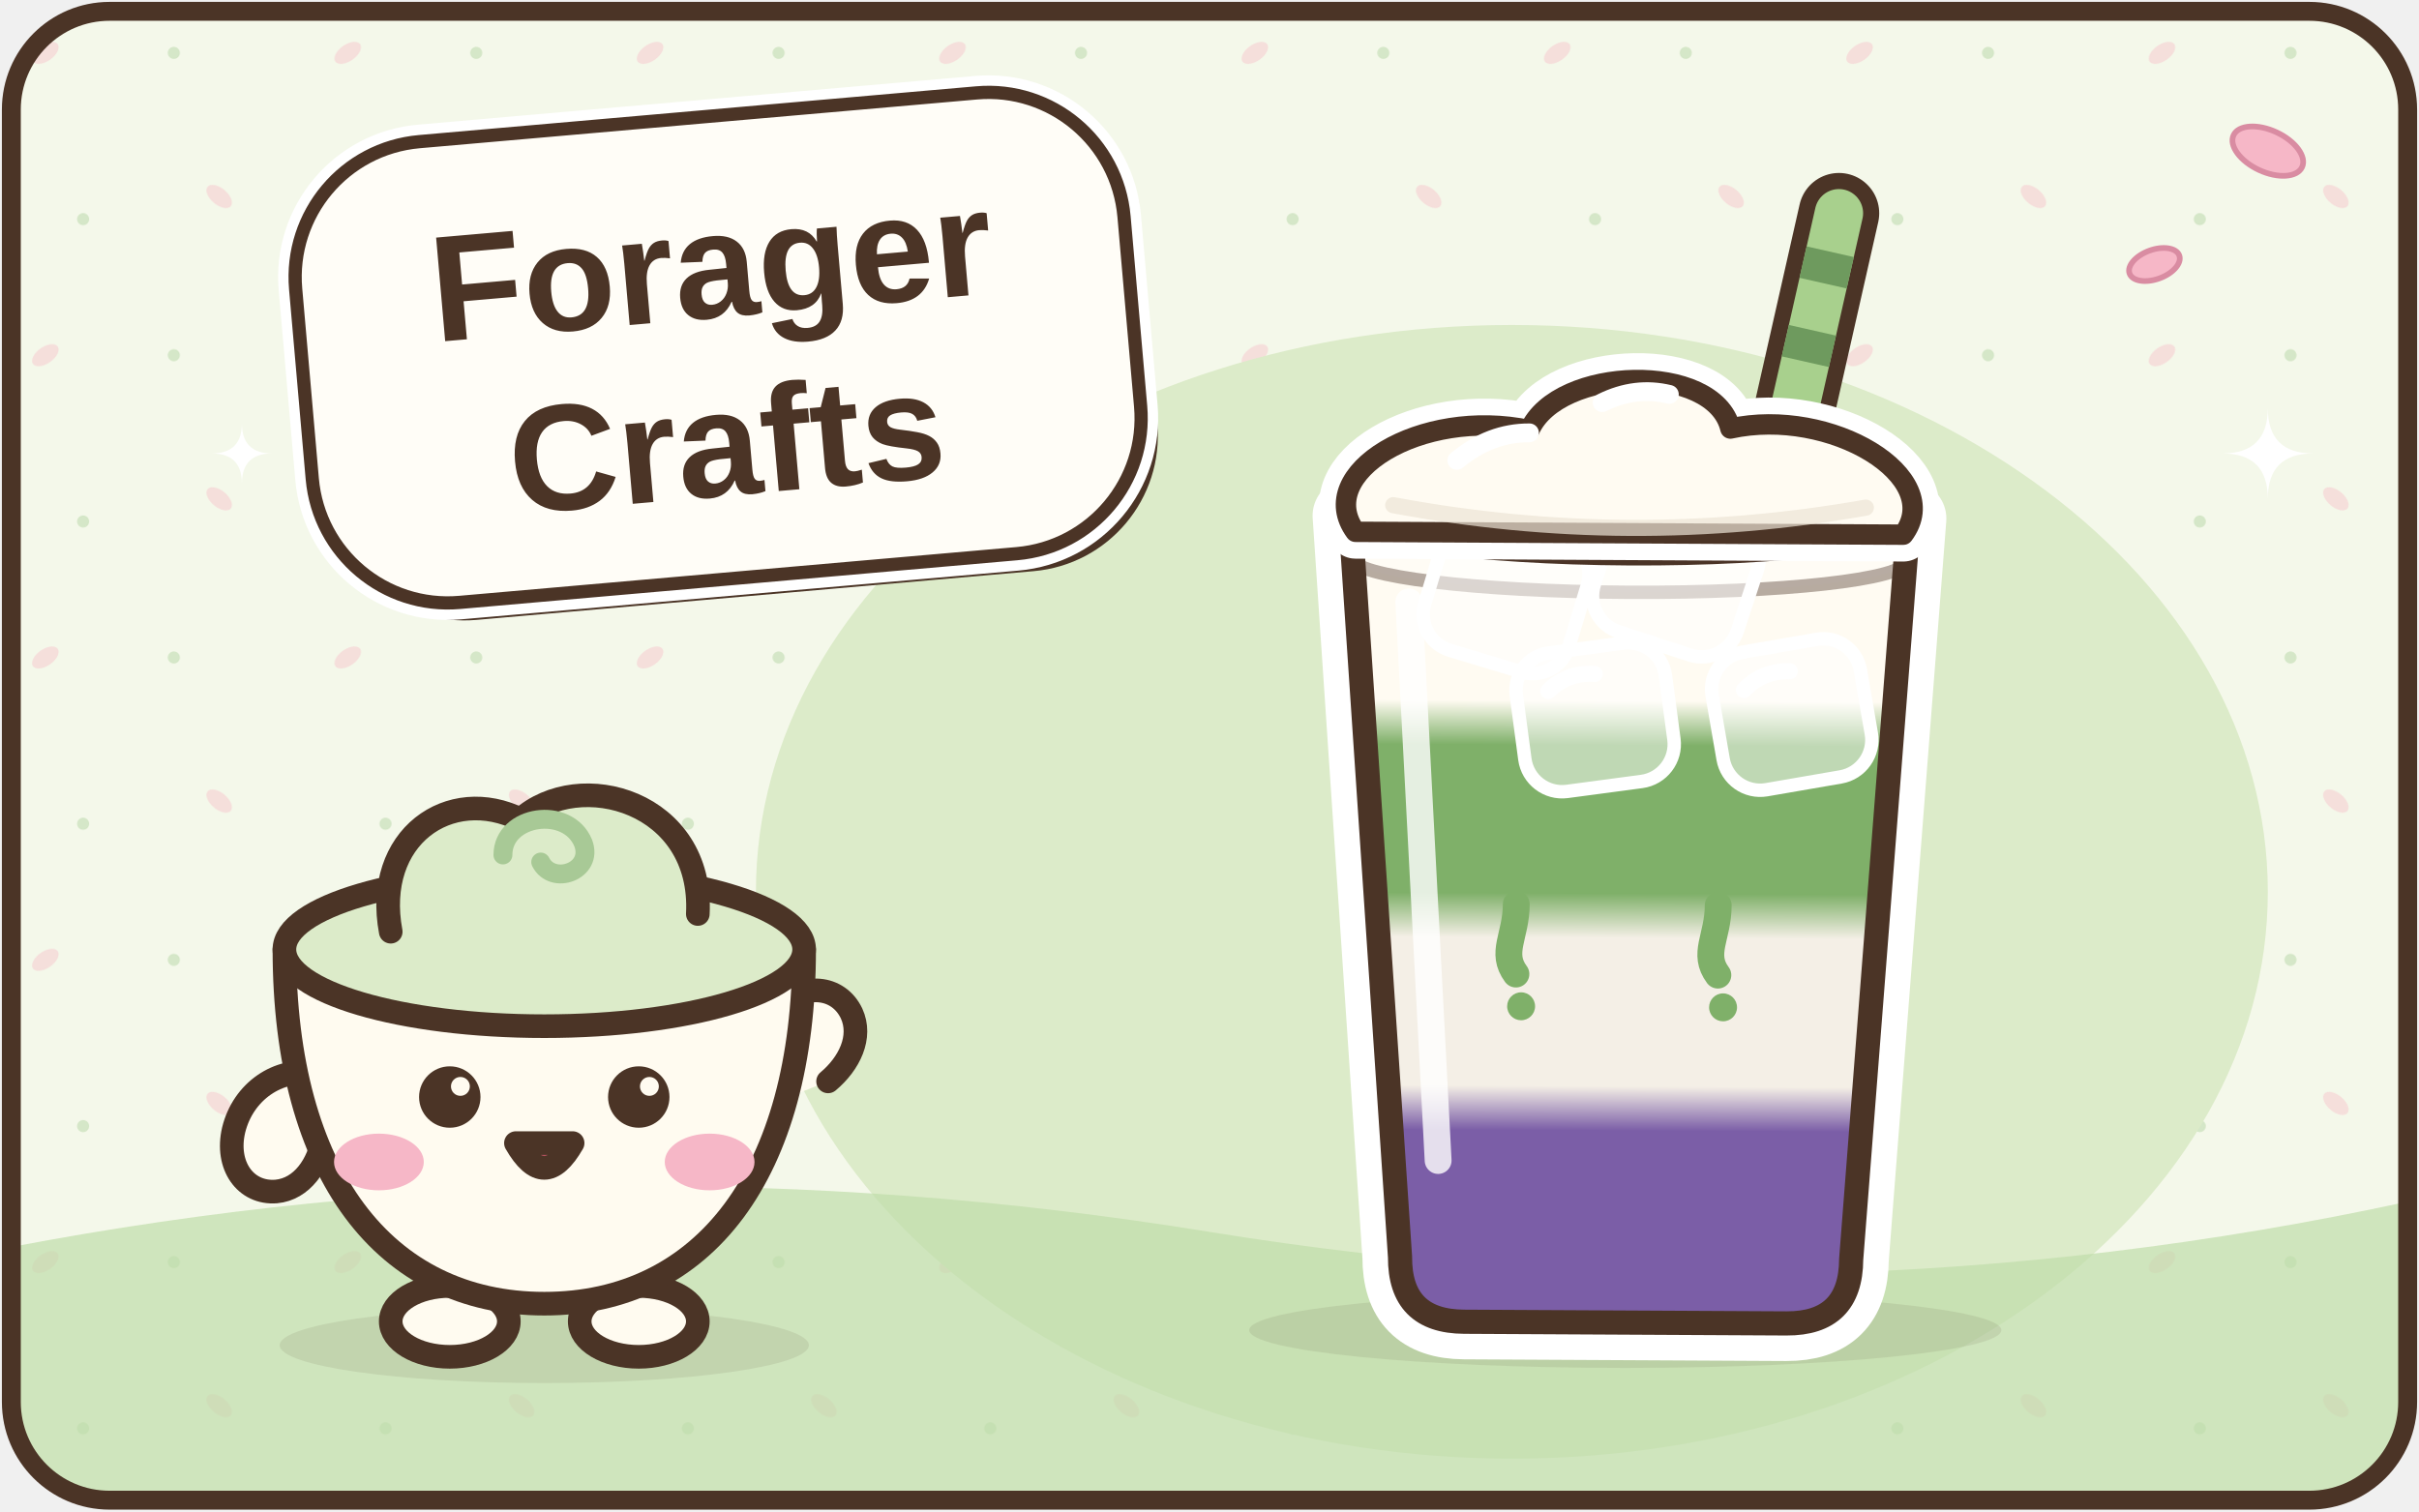
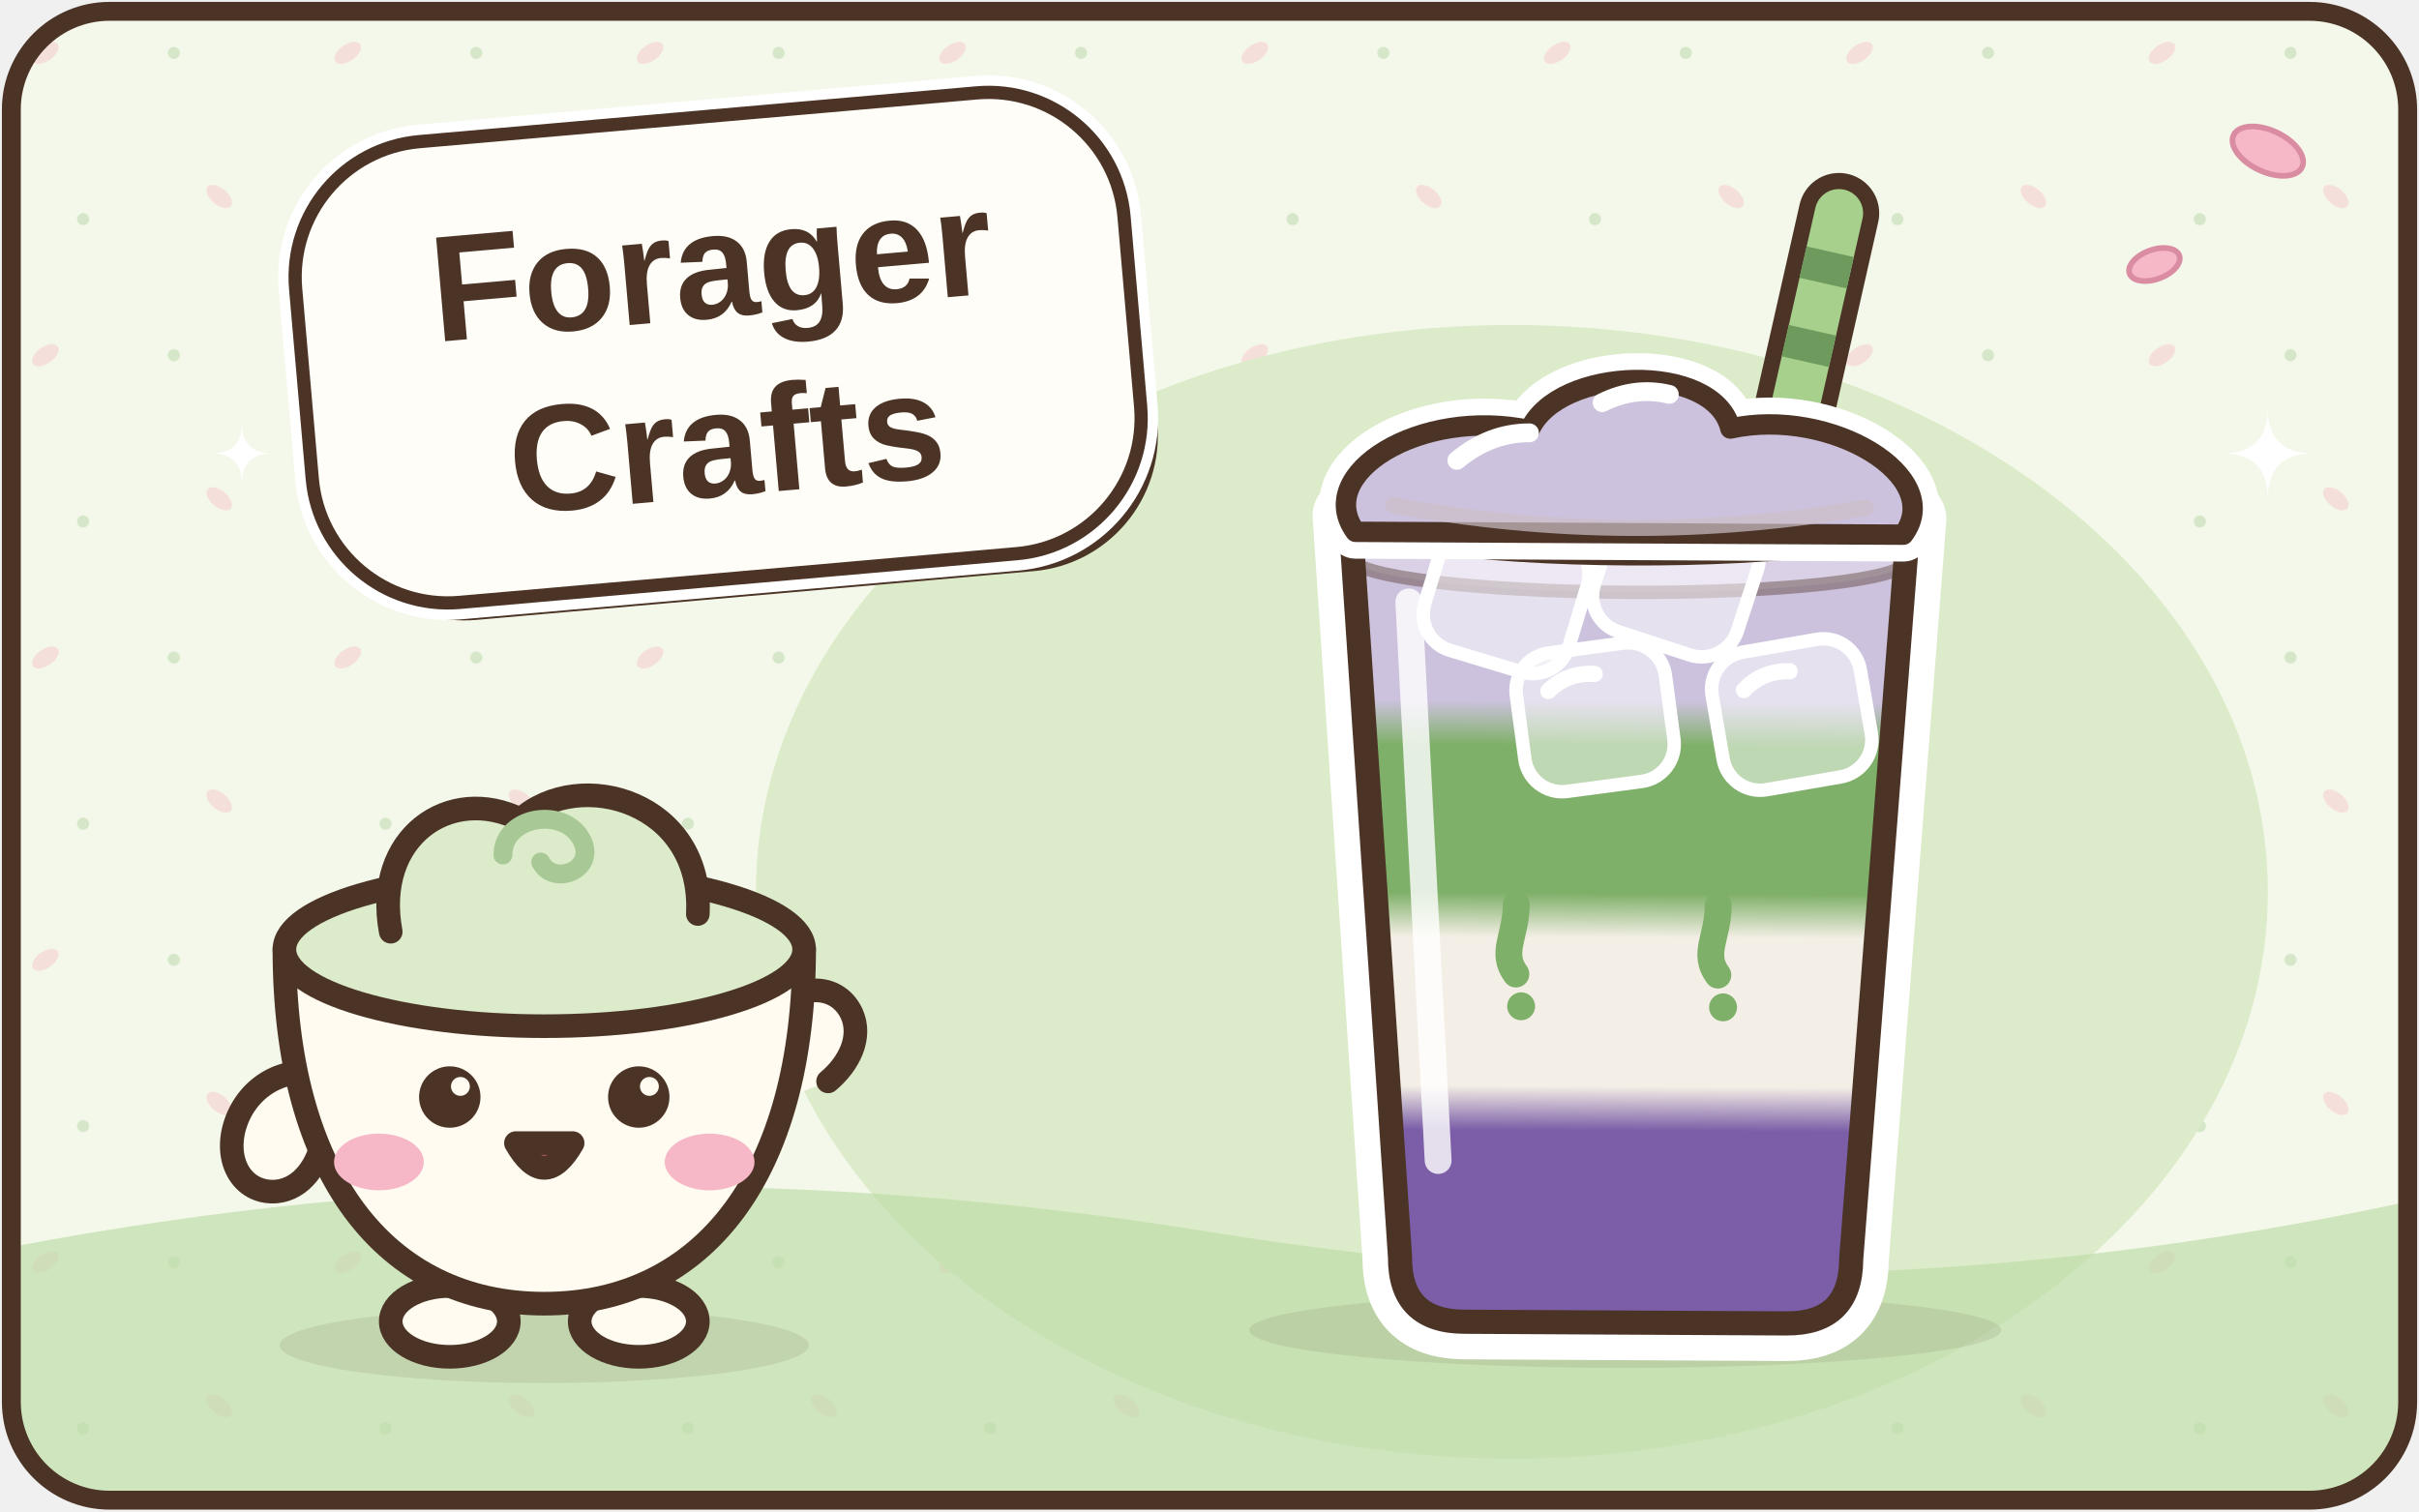
<svg xmlns="http://www.w3.org/2000/svg" viewBox="0 0 640 400" width="640" height="400" class="art-event" role="img" aria-label="Forager Crafts" font-family="'M PLUS Rounded 1c', ui-rounded, 'Hiragino Maru Gothic ProN', 'Arial Rounded MT Bold', Nunito, Arial, sans-serif">
  <defs>
    <pattern id="e7jn5wyp" width="80" height="80" patternUnits="userSpaceOnUse">
      <g fill="#F6A3B8" fill-opacity=".3">
        <ellipse cx="12" cy="14" rx="4" ry="2.2" transform="rotate(-35 12 14)" />
        <ellipse cx="58" cy="52" rx="4" ry="2.2" transform="rotate(40 58 52)" />
      </g>
      <g fill="#8CBF7A" fill-opacity=".3">
        <circle cx="46" cy="14" r="1.6" />
        <circle cx="22" cy="58" r="1.6" />
      </g>
    </pattern>
    <linearGradient id="e7jn5wyd0l" gradientUnits="userSpaceOnUse" x1="0" x2="0" y1="-142" y2="-4">
-       <stop offset="0%" stop-color="#FFFBF2" />
-       <stop offset="19%" stop-color="#FFFBF2" />
+       <stop offset="0%" stop-color="#CDC2DE" />
+       <stop offset="19%" stop-color="#CDC2DE" />
      <stop offset="25%" stop-color="#7FB069" />
      <stop offset="45%" stop-color="#7FB069" />
      <stop offset="51%" stop-color="#F4EFE6" />
      <stop offset="71%" stop-color="#F4EFE6" />
      <stop offset="77%" stop-color="#7B5EA7" />
      <stop offset="100%" stop-color="#7B5EA7" />
    </linearGradient>
    <clipPath id="e7jn5wyd0c">
      <path d="M-52 -150L-42 -12Q-42 0 -30 0L30 0Q42 0 42 -12L52 -150Z" />
    </clipPath>
  </defs>
  <rect x="3" y="3" width="634" height="394" rx="26" fill="#F4F8EA" class="art-bg" />
  <rect x="3" y="3" width="634" height="394" rx="26" fill="url(#e7jn5wyp)" />
  <ellipse cx="400" cy="236" rx="200" ry="150" fill="#DCEBC9" />
  <path d="M3 330Q160 300 320 326 T 637 318L637 371Q637 397 611 397L29 397Q3 397 3 371Z" fill="#BFDDA9" opacity="0.7" />
  <ellipse cx="430" cy="352" rx="99.5" ry="10" fill="#4B3426" opacity="0.1" />
  <g transform="translate(430 350) rotate(0.3) scale(1.421)">
    <path d="M-52 -150L-42 -12Q-42 0 -30 0L30 0Q42 0 42 -12L52 -150Z" fill="#FFFFFF" stroke="#FFFFFF" stroke-width="14" stroke-linejoin="round" />
    <path d="M-52 -150L-42 -12Q-42 0 -30 0L30 0Q42 0 42 -12L52 -150Z" fill="#EEF7F3" fill-opacity="0.9" />
    <path d="M-3 -18L38.7 -206.8" fill="none" stroke="#4B3426" stroke-width="15" stroke-linecap="round" stroke-linejoin="round" />
    <path d="M-3 -18L38.7 -206.8" fill="none" stroke="#A8D08D" stroke-width="9" stroke-linecap="round" stroke-linejoin="round" />
    <path d="M-3 -18L38.7 -206.8" fill="none" stroke="#6E9A5E" stroke-width="9" stroke-linecap="butt" stroke-linejoin="round" stroke-dasharray="6 9" />
    <g clip-path="url(#e7jn5wyd0c)">
      <rect x="-80" y="-142" width="160" height="142" fill="url(#e7jn5wyd0l)" />
      <path d="M-20.7 -77.8 c 0 6 -3 9 0 13" fill="none" stroke="#7FB069" stroke-width="5" stroke-linecap="round" stroke-linejoin="round" />
      <circle cx="-19.7" cy="-58.8" r="2.6" fill="#7FB069" />
      <path d="M16.9 -77.8 c 0 6 -3 9 0 13" fill="none" stroke="#7FB069" stroke-width="5" stroke-linecap="round" stroke-linejoin="round" />
      <circle cx="17.9" cy="-58.8" r="2.6" fill="#7FB069" />
-       <ellipse cx="0" cy="-142" rx="51.5" ry="6" fill="#FFFCF5" stroke="#4B3426" stroke-width="2.5" stroke-opacity="0.4" />
+       <ellipse cx="0" cy="-142" rx="51.5" ry="6" fill="#DAD1E6" stroke="#4B3426" stroke-width="2.5" stroke-opacity="0.4" />
      <rect x="-36.9" y="-148.5" width="28" height="26" rx="7" transform="rotate(16.5 -22.9 -135.5)" fill="#FFFFFF" fill-opacity="0.5" stroke="#FFFFFF" stroke-width="2.5" stroke-opacity="1" />
      <path d="M-30.9 -141.5 q 4 -3 9 -2" transform="rotate(16.5 -22.9 -135.5)" fill="none" stroke="#FFFFFF" stroke-width="3" stroke-linecap="round" stroke-linejoin="round" />
      <rect x="-20.2" y="-125.7" width="28" height="26" rx="7" transform="rotate(-7.9 -6.2 -112.7)" fill="#FFFFFF" fill-opacity="0.5" stroke="#FFFFFF" stroke-width="2.5" stroke-opacity="1" />
      <path d="M-14.2 -118.7 q 4 -3 9 -2" transform="rotate(-7.9 -6.2 -112.7)" fill="none" stroke="#FFFFFF" stroke-width="3" stroke-linecap="round" stroke-linejoin="round" />
      <rect x="-5.3" y="-151.9" width="28" height="26" rx="7" transform="rotate(17.8 8.7 -138.9)" fill="#FFFFFF" fill-opacity="0.5" stroke="#FFFFFF" stroke-width="2.5" stroke-opacity="1" />
      <path d="M0.7 -144.9 q 4 -3 9 -2" transform="rotate(17.8 8.7 -138.9)" fill="none" stroke="#FFFFFF" stroke-width="3" stroke-linecap="round" stroke-linejoin="round" />
      <rect x="16.4" y="-126.4" width="28" height="26" rx="7" transform="rotate(-10.1 30.4 -113.4)" fill="#FFFFFF" fill-opacity="0.5" stroke="#FFFFFF" stroke-width="2.5" stroke-opacity="1" />
      <path d="M22.4 -119.4 q 4 -3 9 -2" transform="rotate(-10.1 30.4 -113.4)" fill="none" stroke="#FFFFFF" stroke-width="3" stroke-linecap="round" stroke-linejoin="round" />
    </g>
    <path d="M-35 -30L-41 -134" fill="none" stroke="#FFFFFF" stroke-width="5" stroke-linecap="round" stroke-linejoin="round" opacity="0.8" />
    <path d="M-52 -150L-42 -12Q-42 0 -30 0L30 0Q42 0 42 -12L52 -150" fill="none" stroke="#4B3426" stroke-width="4.5" stroke-linecap="round" stroke-linejoin="round" />
    <ellipse cx="0" cy="-150" rx="52" ry="7" fill="none" stroke="#4B3426" stroke-width="4" />
    <path d="M-51 -147C-59 -157.8 -39 -170.3 -18.7 -166.1C-13.5 -178.1 15.6 -179.1 18.7 -166.6C37.4 -170.8 59 -157.8 51 -147Z" fill="#FFFFFF" stroke="#FFFFFF" stroke-width="10" stroke-linejoin="round" />
-     <path d="M-51 -147C-59 -157.8 -39 -170.3 -18.7 -166.1C-13.5 -178.1 15.6 -179.1 18.7 -166.6C37.4 -170.8 59 -157.8 51 -147Z" fill="#FFFBF2" stroke="#4B3426" stroke-width="3.8" stroke-linejoin="round" />
-     <path d="M-44 -152Q0 -144 44 -152" fill="none" stroke="#ECE4D5" stroke-width="3" stroke-linecap="round" stroke-linejoin="round" opacity="0.7" />
+     <path d="M-51 -147C-59 -157.8 -39 -170.3 -18.7 -166.1C-13.5 -178.1 15.6 -179.1 18.7 -166.6C37.4 -170.8 59 -157.8 51 -147Z" fill="#CDC2DE" stroke="#4B3426" stroke-width="3.8" stroke-linejoin="round" />
+     <path d="M-44 -152Q0 -144 44 -152" fill="none" stroke="#CCBFC8" stroke-width="3" stroke-linecap="round" stroke-linejoin="round" opacity="0.7" />
    <path d="M-32.2 -160.4 q 6.2 -5.2 13.5 -5.2M-5.2 -171.3 q 6.2 -3.1 12.5 -1.6" fill="none" stroke="#FFFFFF" stroke-width="3.5" stroke-linecap="round" stroke-linejoin="round" />
  </g>
  <ellipse cx="144" cy="356" rx="70" ry="10" fill="#4B3426" opacity="0.1" />
  <g transform="translate(44 170) scale(3.125)">
    <path class="m-o m-c m-arm-l" stroke="#4B3426" stroke-width="2" stroke-linejoin="round" stroke-linecap="round" fill="#FFFBF0" d="M12.5 36.5c-3-.5-6 1.5-6.8 4.8-.7 3 1 5.4 3.6 5.2 2.2-.2 3.6-2.3 4-4.6" />
    <g transform="rotate(-120 52 38)">
      <path class="m-o m-c m-arm-r" stroke="#4B3426" stroke-width="2" stroke-linejoin="round" stroke-linecap="round" fill="#FFFBF0" d="M51.5 36.5c3-.5 6 1.5 6.8 4.8.7 3-1 5.4-3.6 5.2-2.2-.2-3.6-2.3-4-4.6" />
    </g>
    <g class="m-feet">
      <ellipse class="m-o m-c m-foot-l" stroke="#4B3426" stroke-width="2" stroke-linejoin="round" stroke-linecap="round" fill="#FFFBF0" cx="24" cy="57.5" rx="5" ry="3" />
      <ellipse class="m-o m-c m-foot-r" stroke="#4B3426" stroke-width="2" stroke-linejoin="round" stroke-linecap="round" fill="#FFFBF0" cx="40" cy="57.5" rx="5" ry="3" />
    </g>
    <path class="m-o m-c m-cup" stroke="#4B3426" stroke-width="2" stroke-linejoin="round" stroke-linecap="round" fill="#FFFBF0" d="M10 26c0 19 8.5 30 22 30s22-11 22-30z" />
    <g class="m-foamg">
      <ellipse class="m-o m-f" stroke="#4B3426" stroke-width="2" stroke-linejoin="round" stroke-linecap="round" fill="#DCEBC9" cx="32" cy="26" rx="22" ry="6.5" />
      <path class="m-o m-f" stroke="#4B3426" stroke-width="2" stroke-linejoin="round" stroke-linecap="round" fill="#DCEBC9" d="M19 24.5c-1.5-8 5-12.5 11-9.5 5-4.5 15.5-1.5 15 8" />
      <path class="m-s" fill="none" stroke="#A8C996" stroke-width="1.6" stroke-linecap="round" d="M28.5 18c0-3.4 5.5-4.2 6.8-1 .9 2.4-2.6 3.6-3.6 1.6" />
    </g>
    <g class="m-look">
      <g class="m-eyes">
        <circle class="m-ink" fill="#4B3426" cx="24" cy="38.5" r="2.6" />
        <circle class="m-ink" fill="#4B3426" cx="40" cy="38.5" r="2.6" />
        <circle class="m-hi" fill="#FFFBF0" cx="24.9" cy="37.6" r=".8" />
        <circle class="m-hi" fill="#FFFBF0" cx="40.9" cy="37.6" r=".8" />
      </g>
    </g>
    <ellipse class="m-blush" fill="#F6B7C7" cx="18" cy="44" rx="3.8" ry="2.4" />
    <ellipse class="m-blush" fill="#F6B7C7" cx="46" cy="44" rx="3.8" ry="2.4" />
    <path class="m-o m-in m-mouth" stroke="#4B3426" stroke-width="2" stroke-linejoin="round" stroke-linecap="round" fill="#B4535F" d="M29.6 42.4q2.4 4.2 4.8 0z" />
  </g>
  <ellipse cx="600" cy="40" rx="10" ry="5.5" transform="rotate(25 600 40)" fill="#F6B7C7" stroke="#D98CA2" stroke-width="1.5" />
  <ellipse cx="570" cy="70" rx="7" ry="3.9" transform="rotate(-20 570 70)" fill="#F6B7C7" stroke="#D98CA2" stroke-width="1.5" />
  <ellipse cx="250" cy="120" rx="6" ry="3.3" transform="rotate(40 250 120)" fill="#F6B7C7" stroke="#D98CA2" stroke-width="1.5" />
  <path d="M600 108Q600 120 612 120Q600 120 600 132Q600 120 588 120Q600 120 600 108Z" fill="#FFFFFF" />
  <path d="M256 51Q256 60 265 60Q256 60 256 69Q256 60 247 60Q256 60 256 51Z" fill="#FFFFFF" />
  <path d="M64 112Q64 120 72 120Q64 120 64 128Q64 120 56 120Q64 120 64 112Z" fill="#FFFFFF" />
  <g transform="rotate(-5 190 92)">
    <rect x="84" y="35.8" width="220" height="122.4" rx="36" fill="#4B3426" />
    <rect x="80" y="30.8" width="220" height="122.4" rx="36" fill="#FFFDF7" stroke="#FFFFFF" stroke-width="9" paint-order="stroke" />
    <rect x="80" y="30.8" width="220" height="122.4" rx="36" fill="none" stroke="#4B3426" stroke-width="3.5" />
    <text x="190" y="84" font-size="40" font-weight="800" text-anchor="middle" fill="#4B3426">Forager</text>
    <text x="190" y="131.2" font-size="40" font-weight="800" text-anchor="middle" fill="#4B3426">Crafts</text>
  </g>
  <rect x="3" y="3" width="634" height="394" rx="26" fill="none" stroke="#4B3426" stroke-width="5" />
</svg>
